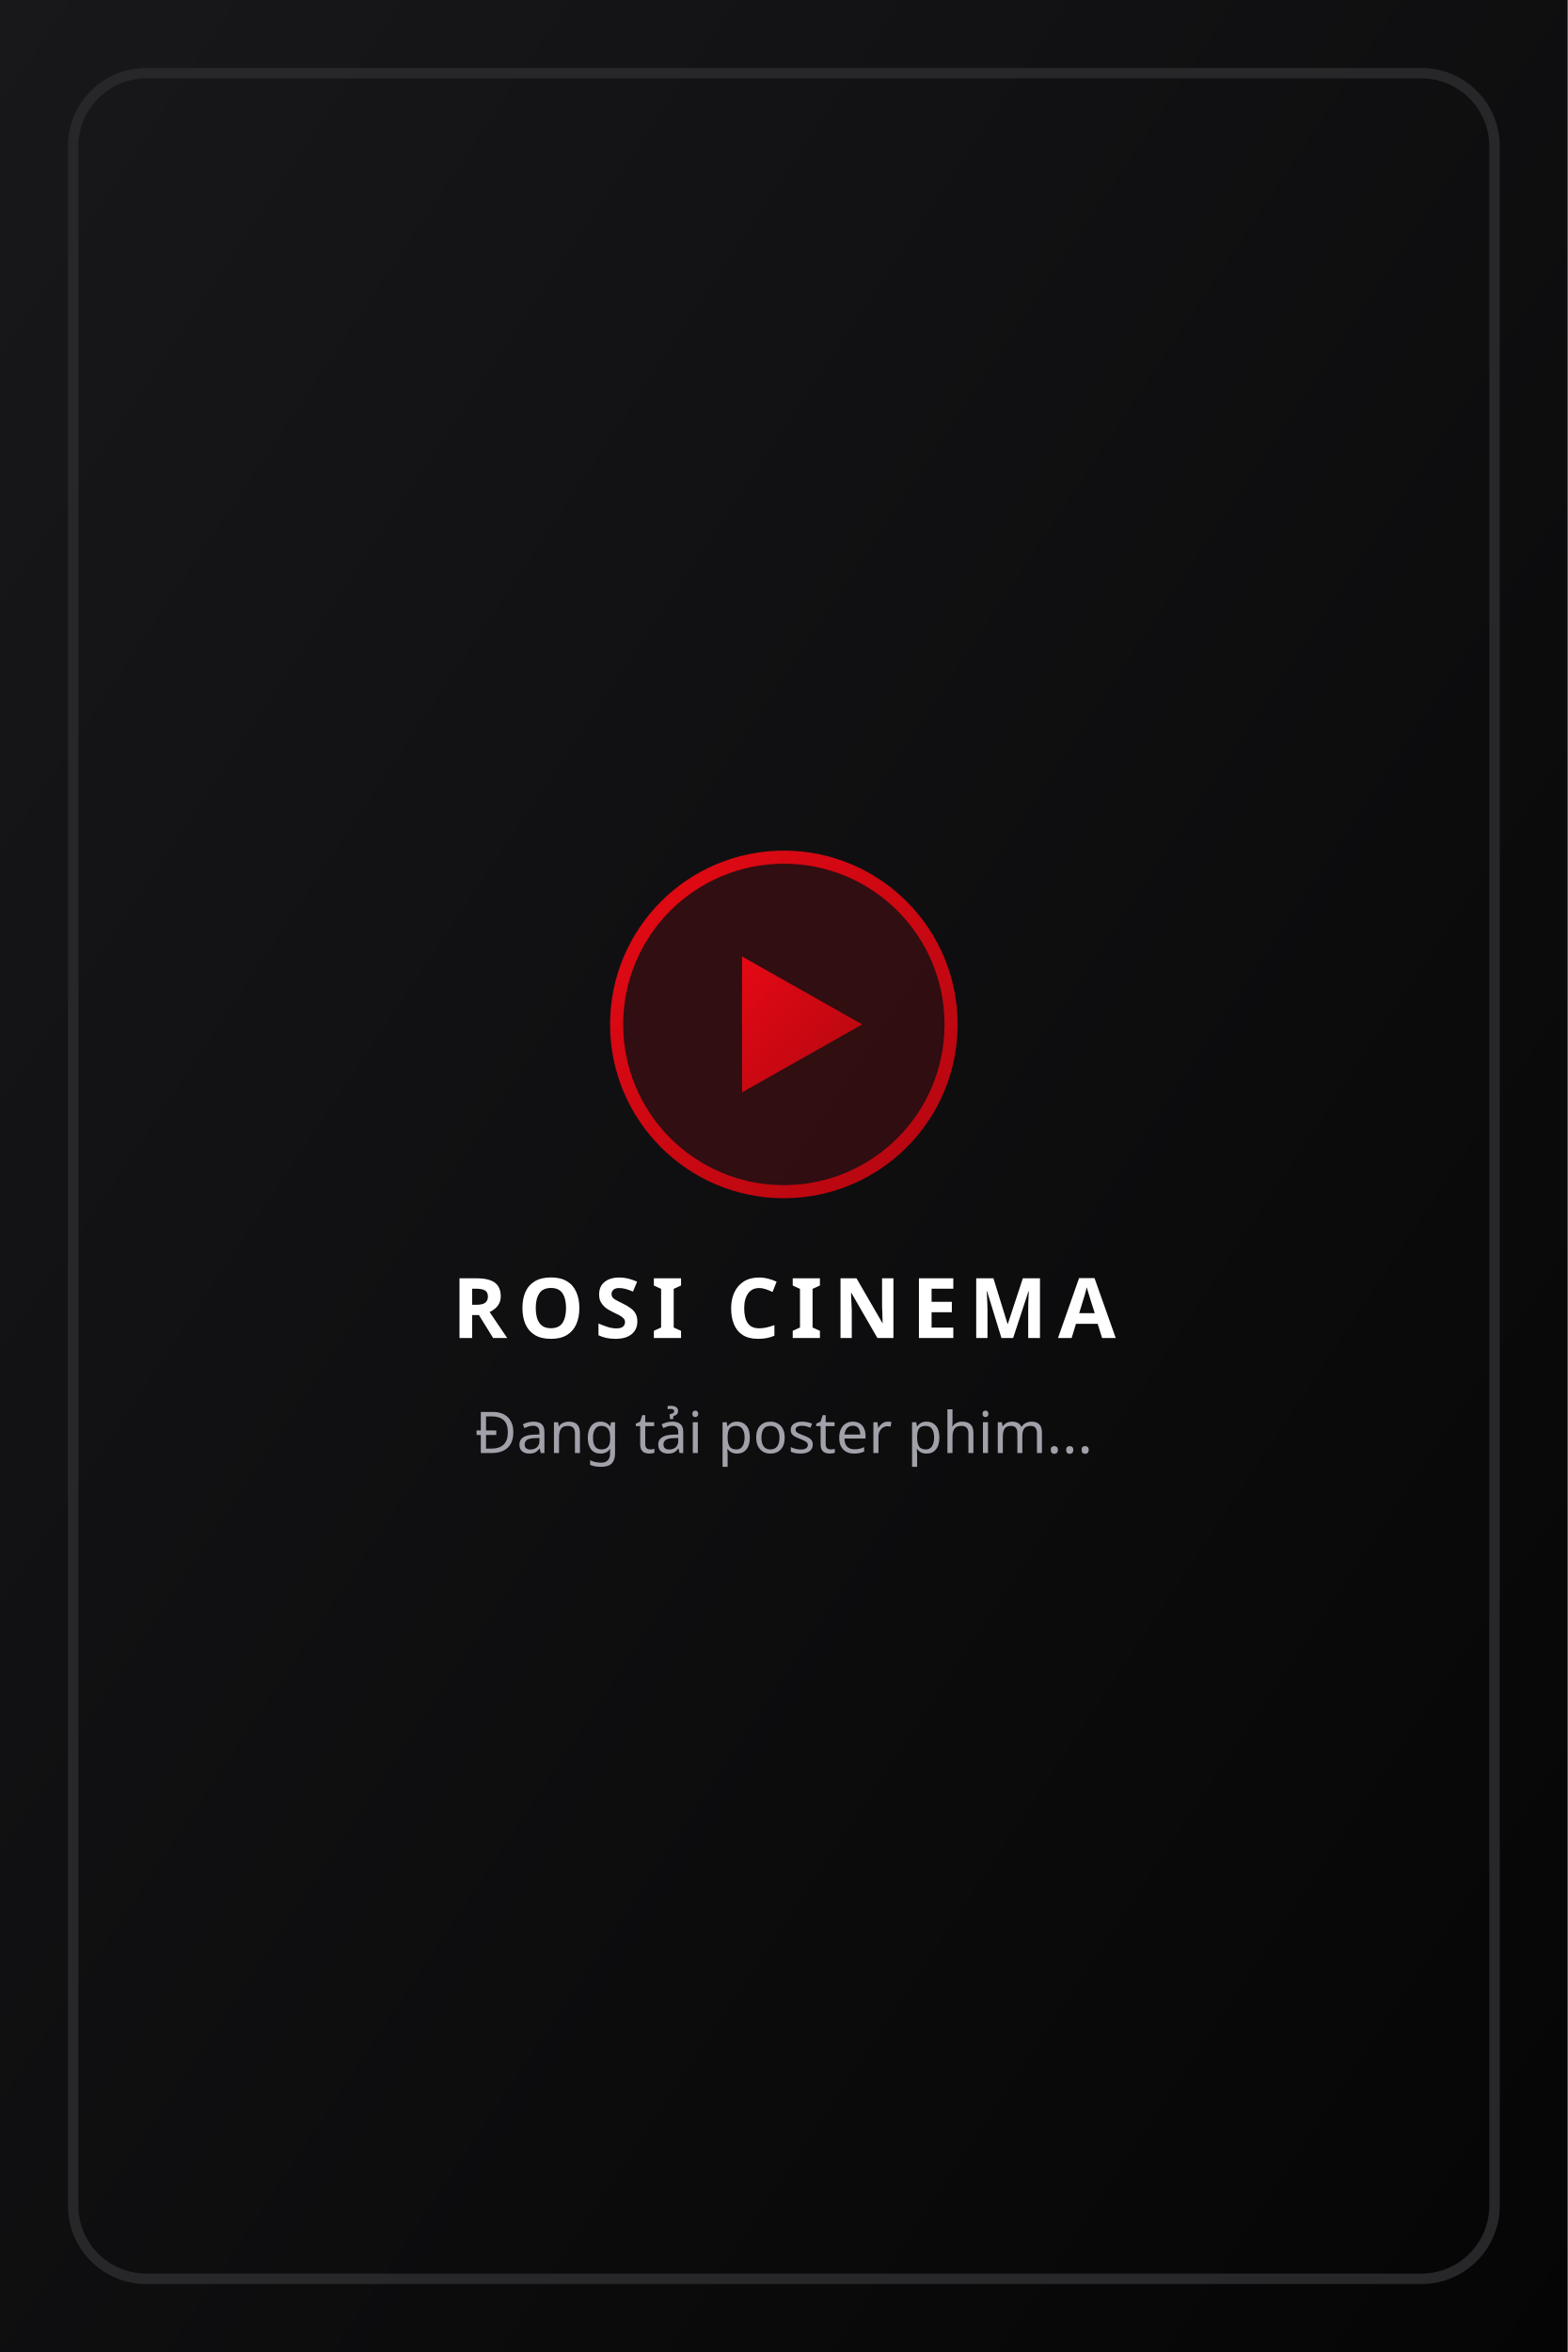
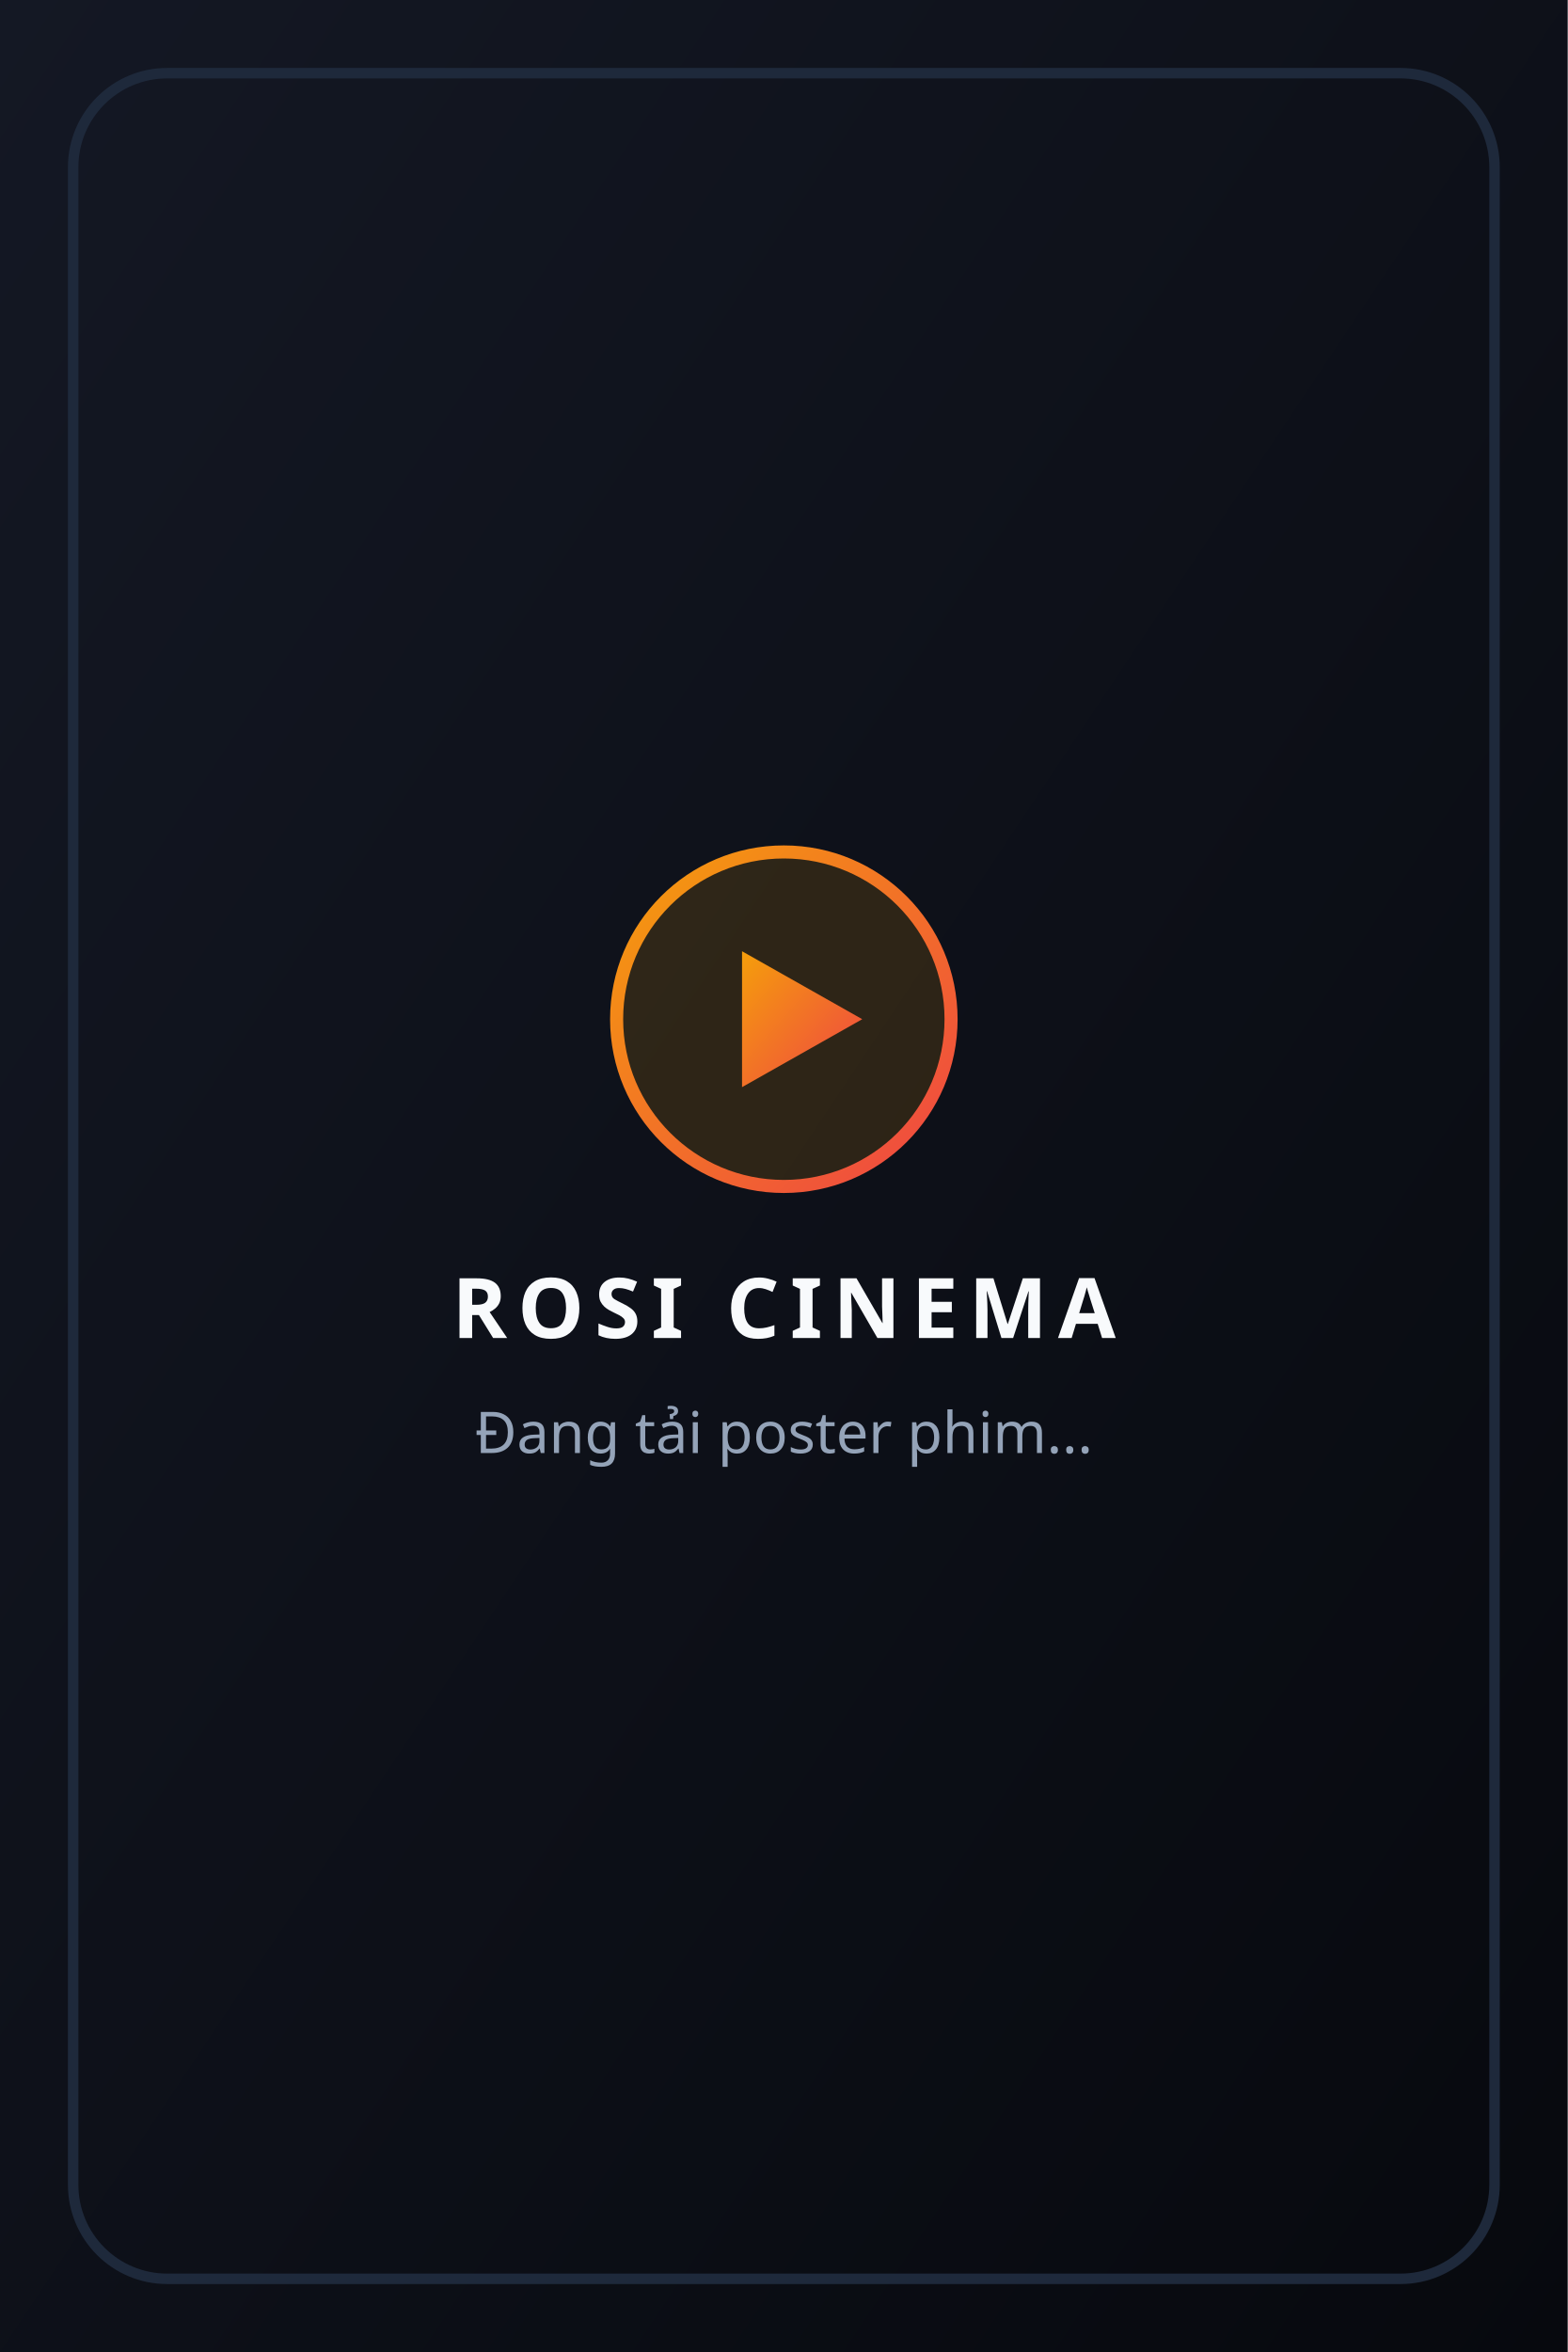
<svg xmlns="http://www.w3.org/2000/svg" width="300" height="450" viewBox="0 0 300 450">
  <defs>
    <linearGradient id="bg" x1="0" y1="0" x2="1" y2="1">
-       <stop offset="0%" stop-color="#18181b" />
-       <stop offset="100%" stop-color="#050505" />
+       <stop offset="0%" stop-color="#141824" />
+       <stop offset="100%" stop-color="#07090e" />
    </linearGradient>
-     <linearGradient id="nfRed" x1="0" y1="0" x2="1" y2="1">
-       <stop offset="0%" stop-color="#e50914" />
-       <stop offset="100%" stop-color="#b20710" />
+     <linearGradient id="amberGrad" x1="0" y1="0" x2="1" y2="1">
+       <stop offset="0%" stop-color="#f59e0b" />
+       <stop offset="100%" stop-color="#ef4444" />
    </linearGradient>
  </defs>
  <rect width="300" height="450" fill="url(#bg)" />
-   <rect x="14" y="14" width="272" height="422" rx="14" fill="none" stroke="#27272a" stroke-width="2" />
-   <circle cx="150" cy="196" r="32" fill="#e50914" fill-opacity="0.16" stroke="url(#nfRed)" stroke-width="2.5" />
-   <polygon points="142,183 142,209 165,196" fill="url(#nfRed)" />
-   <text x="50%" y="256" fill="#ffffff" font-family="sans-serif" font-weight="900" font-size="16" text-anchor="middle" letter-spacing="2">ROSI CINEMA</text>
-   <text x="50%" y="278" fill="#a1a1aa" font-family="sans-serif" font-size="11" text-anchor="middle">Đang tải poster phim...</text>
+   <rect x="14" y="14" width="272" height="422" rx="18" fill="none" stroke="#1e293b" stroke-width="2" />
+   <circle cx="150" cy="195" r="32" fill="#f59e0b" fill-opacity="0.14" stroke="url(#amberGrad)" stroke-width="2.5" />
+   <polygon points="142,182 142,208 165,195" fill="url(#amberGrad)" />
+   <text x="50%" y="256" fill="#f8fafc" font-family="sans-serif" font-weight="900" font-size="16" text-anchor="middle" letter-spacing="2">ROSI CINEMA</text>
+   <text x="50%" y="278" fill="#94a3b8" font-family="sans-serif" font-size="11" text-anchor="middle">Đang tải poster phim...</text>
</svg>
